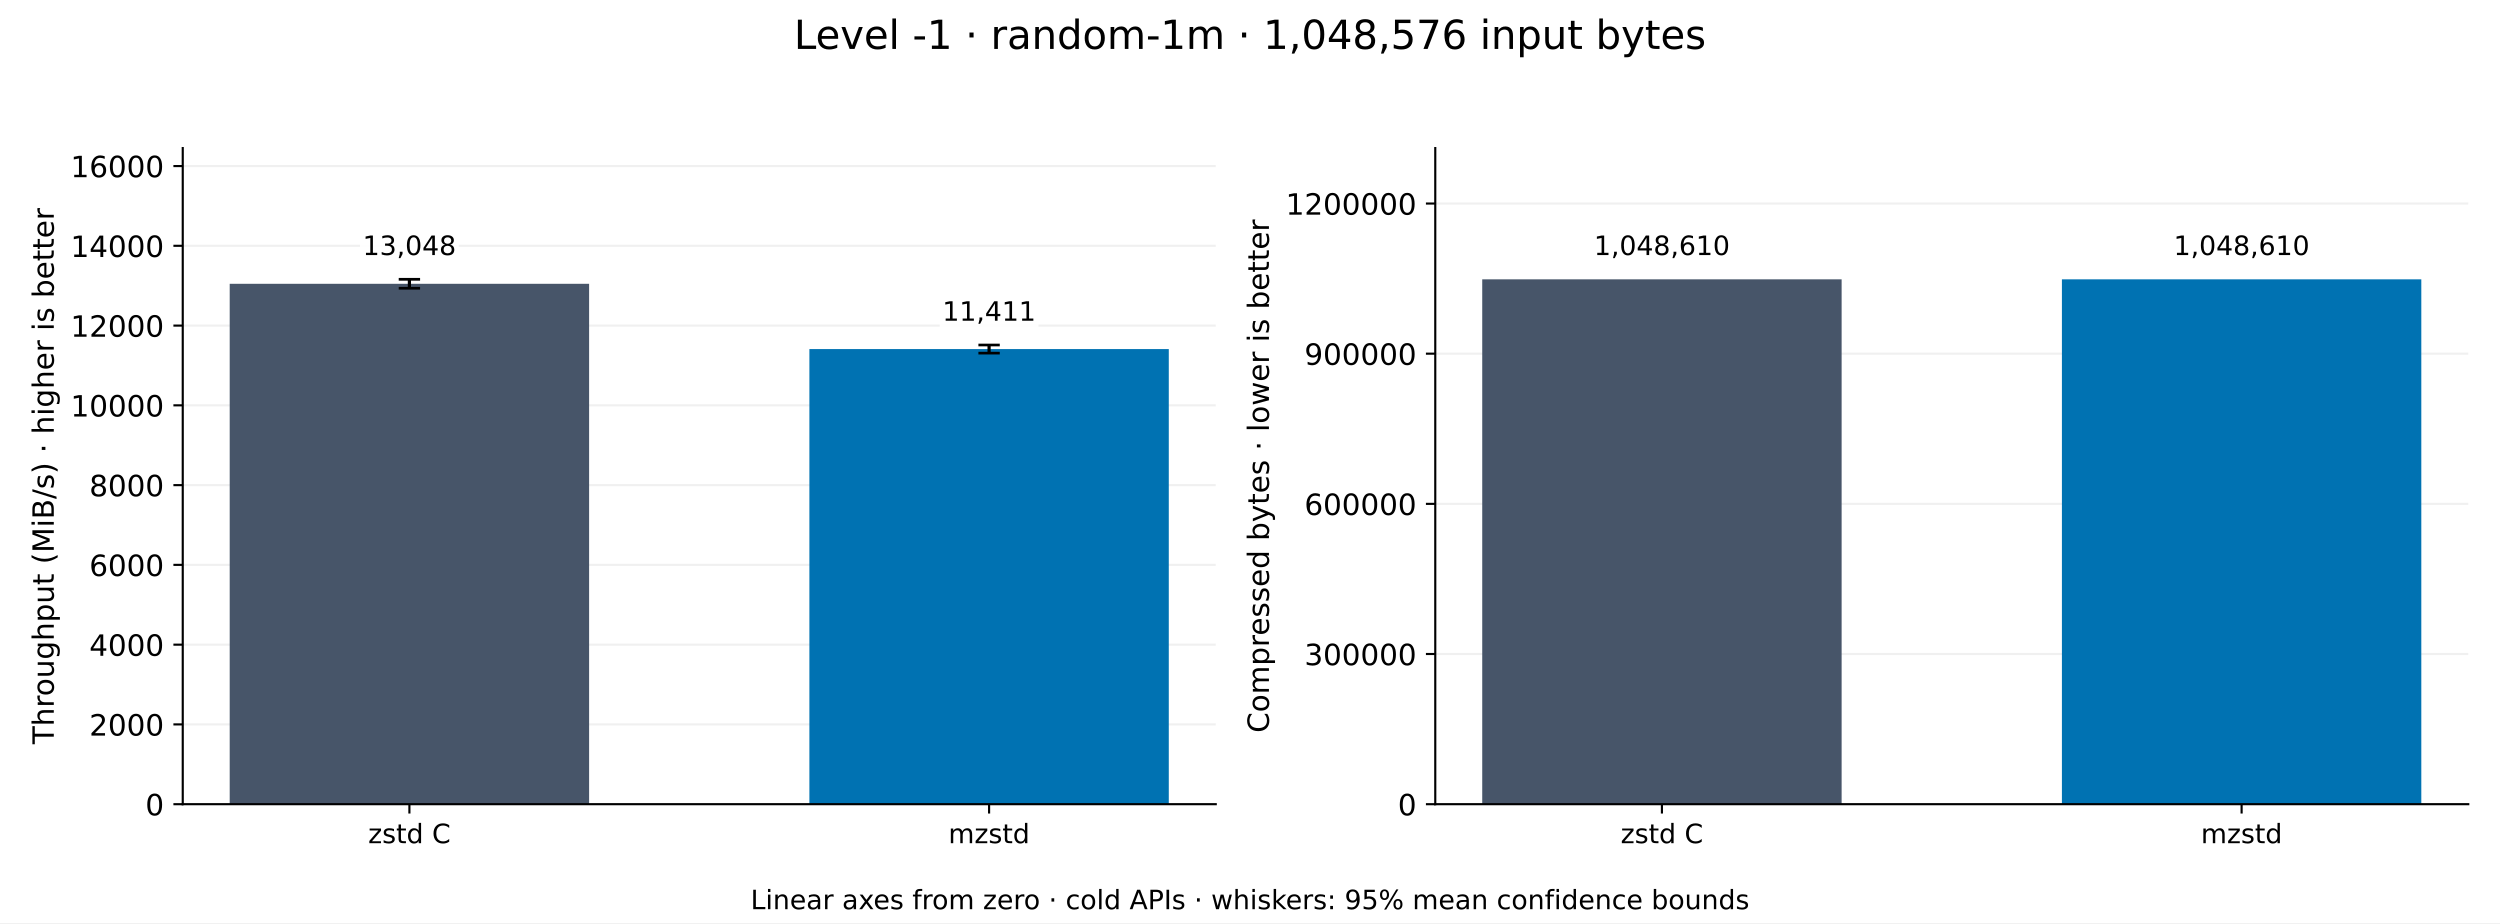
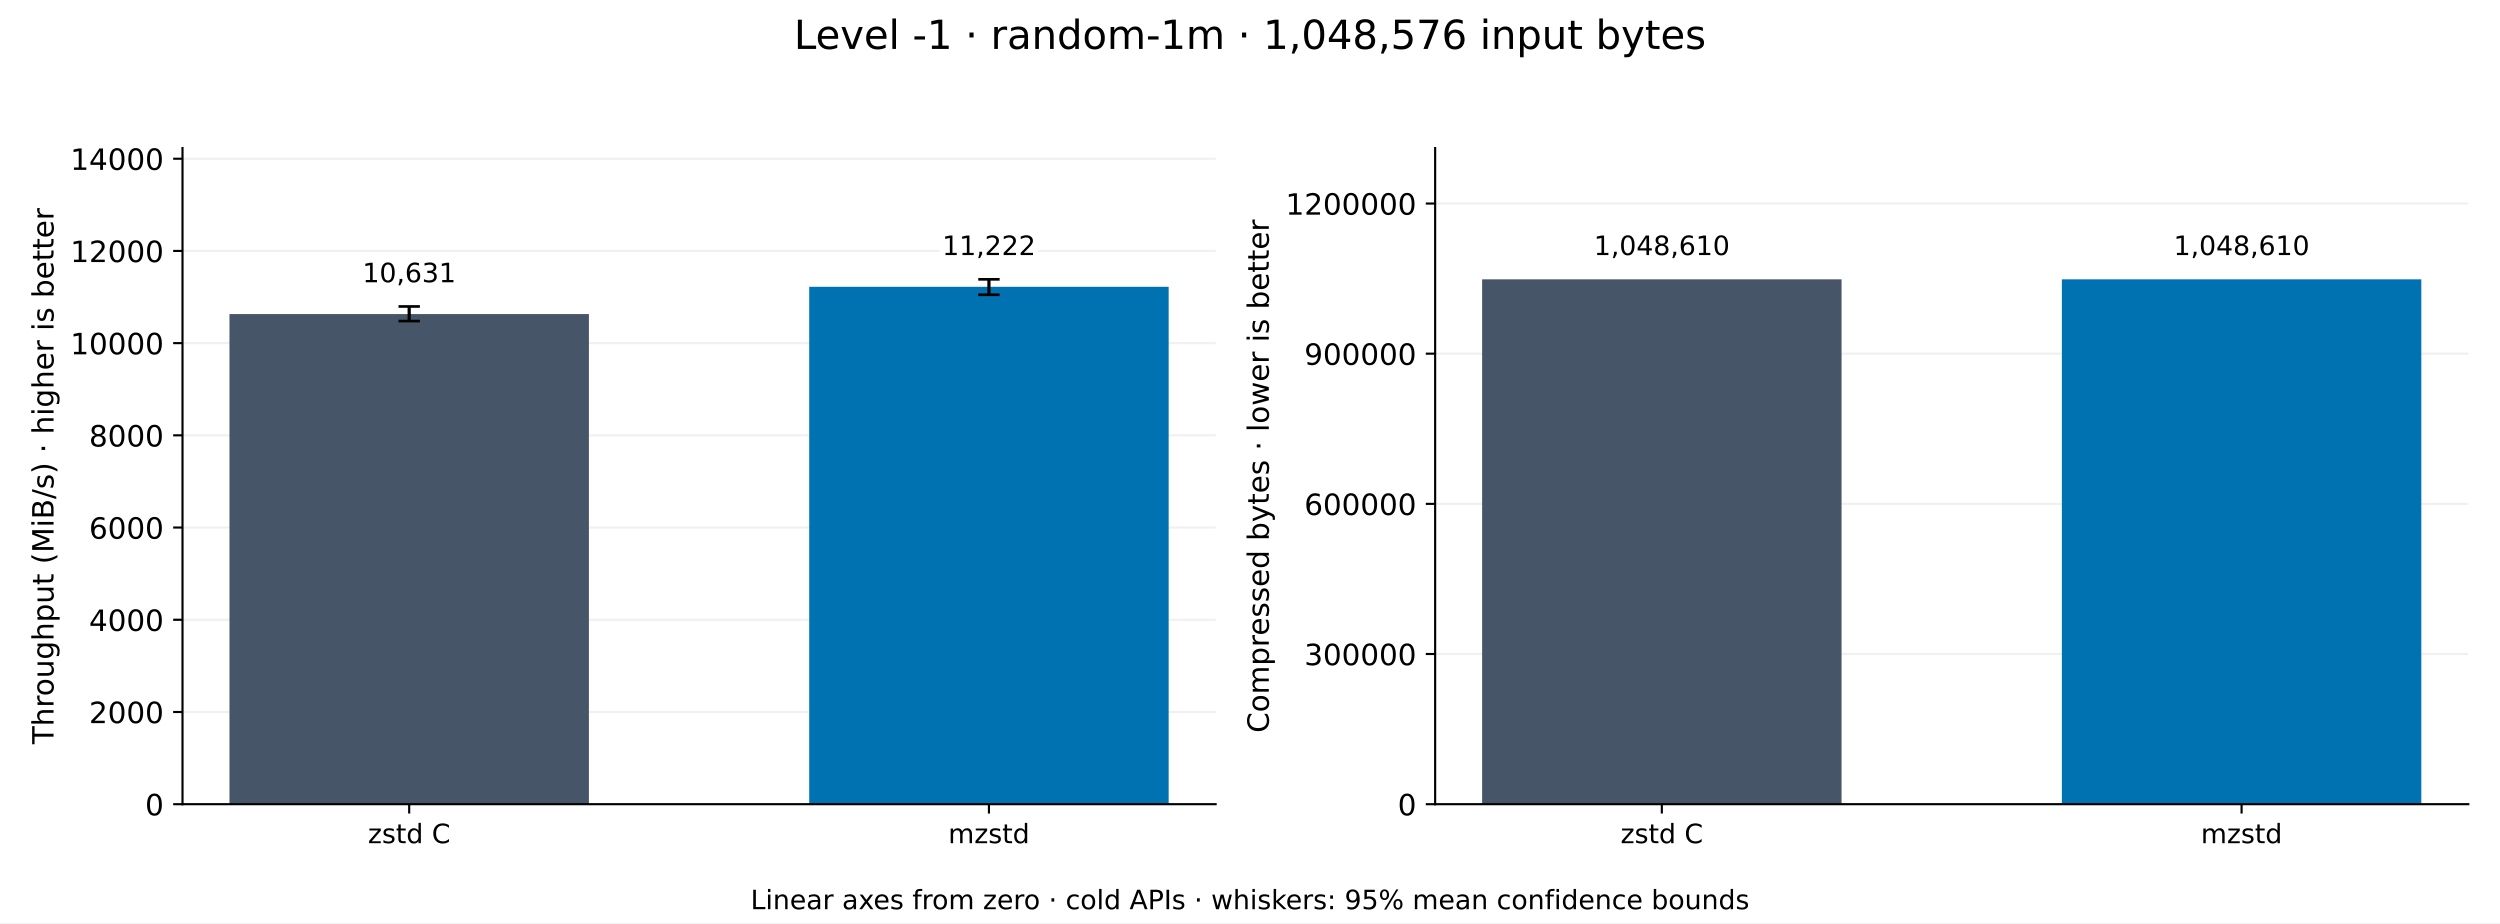
<svg xmlns="http://www.w3.org/2000/svg" xmlns:xlink="http://www.w3.org/1999/xlink" width="936pt" height="345.6pt" viewBox="0 0 936 345.6" version="1.1">
  <defs>
    <style type="text/css">*{stroke-linejoin: round; stroke-linecap: butt}</style>
  </defs>
  <g id="figure_1">
    <g id="patch_1">
      <path d="M 0 345.6 L 936 345.6 L 936 0 L 0 0 z " style="fill: #ffffff" />
    </g>
    <g id="axes_1">
      <g id="patch_2">
-         <path d="M 68.42 301.088 L 455.175 301.088 L 455.175 55.44 L 68.42 55.44 z " style="fill: #ffffff" />
+         <path d="M 68.33 301.088 L 455.13 301.088 L 455.13 55.442 L 68.33 55.442 z " style="fill: #ffffff" />
      </g>
      <g id="matplotlib.axis_1">
        <g id="xtick_1">
          <g id="line2d_1">
            <defs>
              <path id="mcbfd24ea1b" d="M 0 0 L 0 3.5 " style="stroke: #000000; stroke-width: 0.8" />
            </defs>
            <g>
-               <use xlink:href="#mcbfd24ea1b" x="153.28" y="301.088" style="stroke: #000000; stroke-width: 0.8" />
+               <use xlink:href="#mcbfd24ea1b" x="153.2" y="301.088" style="stroke: #000000; stroke-width: 0.8" />
            </g>
          </g>
          <g id="text_1">
-             <text style="font-size: 10px; font-family: 'DejaVu Sans', 'Bitstream Vera Sans', 'Computer Modern Sans Serif', 'Lucida Grande', 'Verdana', 'Geneva', 'Lucid', 'Arial', 'Helvetica', 'Avant Garde', sans-serif; text-anchor: middle" x="153.28" y="315.686" transform="rotate(-0 153.2804 315.6864)">zstd C</text>
+             <text style="font-size: 10px; font-family: 'DejaVu Sans', 'Bitstream Vera Sans', 'Computer Modern Sans Serif', 'Lucida Grande', 'Verdana', 'Geneva', 'Lucid', 'Arial', 'Helvetica', 'Avant Garde', sans-serif; text-anchor: middle" x="153.2" y="315.686" transform="rotate(-0 153.2003 315.6864)">zstd C</text>
          </g>
        </g>
        <g id="xtick_2">
          <g id="line2d_2">
            <g>
-               <use xlink:href="#mcbfd24ea1b" x="370.315" y="301.088" style="stroke: #000000; stroke-width: 0.8" />
+               <use xlink:href="#mcbfd24ea1b" x="370.26" y="301.088" style="stroke: #000000; stroke-width: 0.8" />
            </g>
          </g>
          <g id="text_2">
-             <text style="font-size: 10px; font-family: 'DejaVu Sans', 'Bitstream Vera Sans', 'Computer Modern Sans Serif', 'Lucida Grande', 'Verdana', 'Geneva', 'Lucid', 'Arial', 'Helvetica', 'Avant Garde', sans-serif; text-anchor: middle" x="370.315" y="315.686" transform="rotate(-0 370.3146 315.6864)">mzstd</text>
+             <text style="font-size: 10px; font-family: 'DejaVu Sans', 'Bitstream Vera Sans', 'Computer Modern Sans Serif', 'Lucida Grande', 'Verdana', 'Geneva', 'Lucid', 'Arial', 'Helvetica', 'Avant Garde', sans-serif; text-anchor: middle" x="370.26" y="315.686" transform="rotate(-0 370.2597 315.6864)">mzstd</text>
          </g>
        </g>
      </g>
      <g id="matplotlib.axis_2">
        <g id="ytick_1">
          <g id="line2d_3">
-             <path d="M 68.42 301.088 L 455.175 301.088 " clip-path="url(#pec006d192c)" style="fill: none; stroke: #b0b0b0; stroke-opacity: 0.18; stroke-width: 0.8; stroke-linecap: square" />
+             <path d="M 68.33 301.088 L 455.13 301.088 " clip-path="url(#pdc3f6efc85)" style="fill: none; stroke: #b0b0b0; stroke-opacity: 0.18; stroke-width: 0.8; stroke-linecap: square" />
          </g>
          <g id="line2d_4">
            <defs>
              <path id="m862e928616" d="M 0 0 L -3.5 0 " style="stroke: #000000; stroke-width: 0.8" />
            </defs>
            <g>
-               <use xlink:href="#m862e928616" x="68.42" y="301.088" style="stroke: #000000; stroke-width: 0.8" />
+               <use xlink:href="#m862e928616" x="68.33" y="301.088" style="stroke: #000000; stroke-width: 0.8" />
            </g>
          </g>
          <g id="text_3">
-             <text style="font-size: 11px; font-family: 'DejaVu Sans', 'Bitstream Vera Sans', 'Computer Modern Sans Serif', 'Lucida Grande', 'Verdana', 'Geneva', 'Lucid', 'Arial', 'Helvetica', 'Avant Garde', sans-serif; text-anchor: end" x="61.42" y="305.267" transform="rotate(-0 61.42 305.2671)">0</text>
+             <text style="font-size: 11px; font-family: 'DejaVu Sans', 'Bitstream Vera Sans', 'Computer Modern Sans Serif', 'Lucida Grande', 'Verdana', 'Geneva', 'Lucid', 'Arial', 'Helvetica', 'Avant Garde', sans-serif; text-anchor: end" x="61.33" y="305.267" transform="rotate(-0 61.33 305.2671)">0</text>
          </g>
        </g>
        <g id="ytick_2">
          <g id="line2d_5">
-             <path d="M 68.42 271.223 L 455.175 271.223 " clip-path="url(#pec006d192c)" style="fill: none; stroke: #b0b0b0; stroke-opacity: 0.18; stroke-width: 0.8; stroke-linecap: square" />
+             <path d="M 68.33 266.565 L 455.13 266.565 " clip-path="url(#pdc3f6efc85)" style="fill: none; stroke: #b0b0b0; stroke-opacity: 0.18; stroke-width: 0.8; stroke-linecap: square" />
          </g>
          <g id="line2d_6">
            <g>
-               <use xlink:href="#m862e928616" x="68.42" y="271.223" style="stroke: #000000; stroke-width: 0.8" />
+               <use xlink:href="#m862e928616" x="68.33" y="266.565" style="stroke: #000000; stroke-width: 0.8" />
            </g>
          </g>
          <g id="text_4">
-             <text style="font-size: 11px; font-family: 'DejaVu Sans', 'Bitstream Vera Sans', 'Computer Modern Sans Serif', 'Lucida Grande', 'Verdana', 'Geneva', 'Lucid', 'Arial', 'Helvetica', 'Avant Garde', sans-serif; text-anchor: end" x="61.42" y="275.402" transform="rotate(-0 61.42 275.4022)">2000</text>
+             <text style="font-size: 11px; font-family: 'DejaVu Sans', 'Bitstream Vera Sans', 'Computer Modern Sans Serif', 'Lucida Grande', 'Verdana', 'Geneva', 'Lucid', 'Arial', 'Helvetica', 'Avant Garde', sans-serif; text-anchor: end" x="61.33" y="270.744" transform="rotate(-0 61.33 270.7443)">2000</text>
          </g>
        </g>
        <g id="ytick_3">
          <g id="line2d_7">
-             <path d="M 68.42 241.358 L 455.175 241.358 " clip-path="url(#pec006d192c)" style="fill: none; stroke: #b0b0b0; stroke-opacity: 0.18; stroke-width: 0.8; stroke-linecap: square" />
+             <path d="M 68.33 232.042 L 455.13 232.042 " clip-path="url(#pdc3f6efc85)" style="fill: none; stroke: #b0b0b0; stroke-opacity: 0.18; stroke-width: 0.8; stroke-linecap: square" />
          </g>
          <g id="line2d_8">
            <g>
-               <use xlink:href="#m862e928616" x="68.42" y="241.358" style="stroke: #000000; stroke-width: 0.8" />
+               <use xlink:href="#m862e928616" x="68.33" y="232.042" style="stroke: #000000; stroke-width: 0.8" />
            </g>
          </g>
          <g id="text_5">
-             <text style="font-size: 11px; font-family: 'DejaVu Sans', 'Bitstream Vera Sans', 'Computer Modern Sans Serif', 'Lucida Grande', 'Verdana', 'Geneva', 'Lucid', 'Arial', 'Helvetica', 'Avant Garde', sans-serif; text-anchor: end" x="61.42" y="245.537" transform="rotate(-0 61.42 245.5373)">4000</text>
+             <text style="font-size: 11px; font-family: 'DejaVu Sans', 'Bitstream Vera Sans', 'Computer Modern Sans Serif', 'Lucida Grande', 'Verdana', 'Geneva', 'Lucid', 'Arial', 'Helvetica', 'Avant Garde', sans-serif; text-anchor: end" x="61.33" y="236.221" transform="rotate(-0 61.33 236.2214)">4000</text>
          </g>
        </g>
        <g id="ytick_4">
          <g id="line2d_9">
-             <path d="M 68.42 211.493 L 455.175 211.493 " clip-path="url(#pec006d192c)" style="fill: none; stroke: #b0b0b0; stroke-opacity: 0.18; stroke-width: 0.8; stroke-linecap: square" />
+             <path d="M 68.33 197.519 L 455.13 197.519 " clip-path="url(#pdc3f6efc85)" style="fill: none; stroke: #b0b0b0; stroke-opacity: 0.18; stroke-width: 0.8; stroke-linecap: square" />
          </g>
          <g id="line2d_10">
            <g>
-               <use xlink:href="#m862e928616" x="68.42" y="211.493" style="stroke: #000000; stroke-width: 0.8" />
+               <use xlink:href="#m862e928616" x="68.33" y="197.519" style="stroke: #000000; stroke-width: 0.8" />
            </g>
          </g>
          <g id="text_6">
-             <text style="font-size: 11px; font-family: 'DejaVu Sans', 'Bitstream Vera Sans', 'Computer Modern Sans Serif', 'Lucida Grande', 'Verdana', 'Geneva', 'Lucid', 'Arial', 'Helvetica', 'Avant Garde', sans-serif; text-anchor: end" x="61.42" y="215.672" transform="rotate(-0 61.42 215.6724)">6000</text>
+             <text style="font-size: 11px; font-family: 'DejaVu Sans', 'Bitstream Vera Sans', 'Computer Modern Sans Serif', 'Lucida Grande', 'Verdana', 'Geneva', 'Lucid', 'Arial', 'Helvetica', 'Avant Garde', sans-serif; text-anchor: end" x="61.33" y="201.699" transform="rotate(-0 61.33 201.6985)">6000</text>
          </g>
        </g>
        <g id="ytick_5">
          <g id="line2d_11">
-             <path d="M 68.42 181.628 L 455.175 181.628 " clip-path="url(#pec006d192c)" style="fill: none; stroke: #b0b0b0; stroke-opacity: 0.18; stroke-width: 0.8; stroke-linecap: square" />
+             <path d="M 68.33 162.997 L 455.13 162.997 " clip-path="url(#pdc3f6efc85)" style="fill: none; stroke: #b0b0b0; stroke-opacity: 0.18; stroke-width: 0.8; stroke-linecap: square" />
          </g>
          <g id="line2d_12">
            <g>
-               <use xlink:href="#m862e928616" x="68.42" y="181.628" style="stroke: #000000; stroke-width: 0.8" />
+               <use xlink:href="#m862e928616" x="68.33" y="162.997" style="stroke: #000000; stroke-width: 0.8" />
            </g>
          </g>
          <g id="text_7">
-             <text style="font-size: 11px; font-family: 'DejaVu Sans', 'Bitstream Vera Sans', 'Computer Modern Sans Serif', 'Lucida Grande', 'Verdana', 'Geneva', 'Lucid', 'Arial', 'Helvetica', 'Avant Garde', sans-serif; text-anchor: end" x="61.42" y="185.807" transform="rotate(-0 61.42 185.8075)">8000</text>
+             <text style="font-size: 11px; font-family: 'DejaVu Sans', 'Bitstream Vera Sans', 'Computer Modern Sans Serif', 'Lucida Grande', 'Verdana', 'Geneva', 'Lucid', 'Arial', 'Helvetica', 'Avant Garde', sans-serif; text-anchor: end" x="61.33" y="167.176" transform="rotate(-0 61.33 167.1757)">8000</text>
          </g>
        </g>
        <g id="ytick_6">
          <g id="line2d_13">
-             <path d="M 68.42 151.763 L 455.175 151.763 " clip-path="url(#pec006d192c)" style="fill: none; stroke: #b0b0b0; stroke-opacity: 0.18; stroke-width: 0.8; stroke-linecap: square" />
+             <path d="M 68.33 128.474 L 455.13 128.474 " clip-path="url(#pdc3f6efc85)" style="fill: none; stroke: #b0b0b0; stroke-opacity: 0.18; stroke-width: 0.8; stroke-linecap: square" />
          </g>
          <g id="line2d_14">
            <g>
-               <use xlink:href="#m862e928616" x="68.42" y="151.763" style="stroke: #000000; stroke-width: 0.8" />
+               <use xlink:href="#m862e928616" x="68.33" y="128.474" style="stroke: #000000; stroke-width: 0.8" />
            </g>
          </g>
          <g id="text_8">
-             <text style="font-size: 11px; font-family: 'DejaVu Sans', 'Bitstream Vera Sans', 'Computer Modern Sans Serif', 'Lucida Grande', 'Verdana', 'Geneva', 'Lucid', 'Arial', 'Helvetica', 'Avant Garde', sans-serif; text-anchor: end" x="61.42" y="155.943" transform="rotate(-0 61.42 155.9426)">10000</text>
+             <text style="font-size: 11px; font-family: 'DejaVu Sans', 'Bitstream Vera Sans', 'Computer Modern Sans Serif', 'Lucida Grande', 'Verdana', 'Geneva', 'Lucid', 'Arial', 'Helvetica', 'Avant Garde', sans-serif; text-anchor: end" x="61.33" y="132.653" transform="rotate(-0 61.33 132.6528)">10000</text>
          </g>
        </g>
        <g id="ytick_7">
          <g id="line2d_15">
-             <path d="M 68.42 121.898 L 455.175 121.898 " clip-path="url(#pec006d192c)" style="fill: none; stroke: #b0b0b0; stroke-opacity: 0.18; stroke-width: 0.8; stroke-linecap: square" />
+             <path d="M 68.33 93.951 L 455.13 93.951 " clip-path="url(#pdc3f6efc85)" style="fill: none; stroke: #b0b0b0; stroke-opacity: 0.18; stroke-width: 0.8; stroke-linecap: square" />
          </g>
          <g id="line2d_16">
            <g>
-               <use xlink:href="#m862e928616" x="68.42" y="121.898" style="stroke: #000000; stroke-width: 0.8" />
+               <use xlink:href="#m862e928616" x="68.33" y="93.951" style="stroke: #000000; stroke-width: 0.8" />
            </g>
          </g>
          <g id="text_9">
-             <text style="font-size: 11px; font-family: 'DejaVu Sans', 'Bitstream Vera Sans', 'Computer Modern Sans Serif', 'Lucida Grande', 'Verdana', 'Geneva', 'Lucid', 'Arial', 'Helvetica', 'Avant Garde', sans-serif; text-anchor: end" x="61.42" y="126.078" transform="rotate(-0 61.42 126.0776)">12000</text>
+             <text style="font-size: 11px; font-family: 'DejaVu Sans', 'Bitstream Vera Sans', 'Computer Modern Sans Serif', 'Lucida Grande', 'Verdana', 'Geneva', 'Lucid', 'Arial', 'Helvetica', 'Avant Garde', sans-serif; text-anchor: end" x="61.33" y="98.13" transform="rotate(-0 61.33 98.12993)">12000</text>
          </g>
        </g>
        <g id="ytick_8">
          <g id="line2d_17">
-             <path d="M 68.42 92.034 L 455.175 92.034 " clip-path="url(#pec006d192c)" style="fill: none; stroke: #b0b0b0; stroke-opacity: 0.18; stroke-width: 0.8; stroke-linecap: square" />
+             <path d="M 68.33 59.428 L 455.13 59.428 " clip-path="url(#pdc3f6efc85)" style="fill: none; stroke: #b0b0b0; stroke-opacity: 0.18; stroke-width: 0.8; stroke-linecap: square" />
          </g>
          <g id="line2d_18">
            <g>
-               <use xlink:href="#m862e928616" x="68.42" y="92.034" style="stroke: #000000; stroke-width: 0.8" />
+               <use xlink:href="#m862e928616" x="68.33" y="59.428" style="stroke: #000000; stroke-width: 0.8" />
            </g>
          </g>
          <g id="text_10">
-             <text style="font-size: 11px; font-family: 'DejaVu Sans', 'Bitstream Vera Sans', 'Computer Modern Sans Serif', 'Lucida Grande', 'Verdana', 'Geneva', 'Lucid', 'Arial', 'Helvetica', 'Avant Garde', sans-serif; text-anchor: end" x="61.42" y="96.213" transform="rotate(-0 61.42 96.21272)">14000</text>
-           </g>
-         </g>
-         <g id="ytick_9">
-           <g id="line2d_19">
-             <path d="M 68.42 62.169 L 455.175 62.169 " clip-path="url(#pec006d192c)" style="fill: none; stroke: #b0b0b0; stroke-opacity: 0.18; stroke-width: 0.8; stroke-linecap: square" />
-           </g>
-           <g id="line2d_20">
-             <g>
-               <use xlink:href="#m862e928616" x="68.42" y="62.169" style="stroke: #000000; stroke-width: 0.8" />
-             </g>
-           </g>
-           <g id="text_11">
-             <text style="font-size: 11px; font-family: 'DejaVu Sans', 'Bitstream Vera Sans', 'Computer Modern Sans Serif', 'Lucida Grande', 'Verdana', 'Geneva', 'Lucid', 'Arial', 'Helvetica', 'Avant Garde', sans-serif; text-anchor: end" x="61.42" y="66.348" transform="rotate(-0 61.42 66.34781)">16000</text>
-           </g>
-         </g>
-         <g id="text_12">
-           <text style="font-size: 11px; font-family: 'DejaVu Sans', 'Bitstream Vera Sans', 'Computer Modern Sans Serif', 'Lucida Grande', 'Verdana', 'Geneva', 'Lucid', 'Arial', 'Helvetica', 'Avant Garde', sans-serif; text-anchor: middle" x="20.139" y="178.264" transform="rotate(-90 20.13859 178.264)">Throughput (MiB/s) · higher is better</text>
+             <text style="font-size: 11px; font-family: 'DejaVu Sans', 'Bitstream Vera Sans', 'Computer Modern Sans Serif', 'Lucida Grande', 'Verdana', 'Geneva', 'Lucid', 'Arial', 'Helvetica', 'Avant Garde', sans-serif; text-anchor: end" x="61.33" y="63.607" transform="rotate(-0 61.33 63.60707)">14000</text>
+           </g>
+         </g>
+         <g id="text_11">
+           <text style="font-size: 11px; font-family: 'DejaVu Sans', 'Bitstream Vera Sans', 'Computer Modern Sans Serif', 'Lucida Grande', 'Verdana', 'Geneva', 'Lucid', 'Arial', 'Helvetica', 'Avant Garde', sans-serif; text-anchor: middle" x="20.049" y="178.265" transform="rotate(-90 20.04859 178.2651)">Throughput (MiB/s) · higher is better</text>
        </g>
      </g>
      <g id="patch_3">
-         <path d="M 86 301.088 L 220.561 301.088 L 220.561 106.254 L 86 106.254 z " clip-path="url(#pec006d192c)" style="fill: #475569" />
+         <path d="M 85.912 301.088 L 220.489 301.088 L 220.489 117.581 L 85.912 117.581 z " clip-path="url(#pdc3f6efc85)" style="fill: #475569" />
      </g>
      <g id="patch_4">
-         <path d="M 303.034 301.088 L 437.595 301.088 L 437.595 130.7 L 303.034 130.7 z " clip-path="url(#pec006d192c)" style="fill: #0072b2" />
+         <path d="M 302.971 301.088 L 437.548 301.088 L 437.548 107.382 L 302.971 107.382 z " clip-path="url(#pdc3f6efc85)" style="fill: #0072b2" />
      </g>
      <g id="LineCollection_1">
-         <path d="M 153.28 107.918 L 153.28 104.57 " clip-path="url(#pec006d192c)" style="fill: none; stroke: #000000; stroke-width: 1.2" />
-         <path d="M 370.315 132.22 L 370.315 129.162 " clip-path="url(#pec006d192c)" style="fill: none; stroke: #000000; stroke-width: 1.2" />
-       </g>
-       <g id="line2d_21">
+         <path d="M 153.2 120.208 L 153.2 114.752 " clip-path="url(#pdc3f6efc85)" style="fill: none; stroke: #000000; stroke-width: 1.2" />
+         <path d="M 370.26 110.36 L 370.26 104.571 " clip-path="url(#pdc3f6efc85)" style="fill: none; stroke: #000000; stroke-width: 1.2" />
+       </g>
+       <g id="line2d_19">
        <defs>
          <path id="mf7f69e77f0" d="M 4 0 L -4 -0 " style="stroke: #000000" />
        </defs>
-         <g clip-path="url(#pec006d192c)">
-           <use xlink:href="#mf7f69e77f0" x="153.28" y="107.918" style="fill: #1f77b4; stroke: #000000" />
-           <use xlink:href="#mf7f69e77f0" x="370.315" y="132.22" style="fill: #1f77b4; stroke: #000000" />
-         </g>
-       </g>
-       <g id="line2d_22">
-         <g clip-path="url(#pec006d192c)">
-           <use xlink:href="#mf7f69e77f0" x="153.28" y="104.57" style="fill: #1f77b4; stroke: #000000" />
-           <use xlink:href="#mf7f69e77f0" x="370.315" y="129.162" style="fill: #1f77b4; stroke: #000000" />
+         <g clip-path="url(#pdc3f6efc85)">
+           <use xlink:href="#mf7f69e77f0" x="153.2" y="120.208" style="fill: #1f77b4; stroke: #000000" />
+           <use xlink:href="#mf7f69e77f0" x="370.26" y="110.36" style="fill: #1f77b4; stroke: #000000" />
+         </g>
+       </g>
+       <g id="line2d_20">
+         <g clip-path="url(#pdc3f6efc85)">
+           <use xlink:href="#mf7f69e77f0" x="153.2" y="114.752" style="fill: #1f77b4; stroke: #000000" />
+           <use xlink:href="#mf7f69e77f0" x="370.26" y="104.571" style="fill: #1f77b4; stroke: #000000" />
        </g>
      </g>
      <g id="patch_5">
-         <path d="M 68.42 301.088 L 68.42 55.44 " style="fill: none; stroke: #000000; stroke-width: 0.8; stroke-linejoin: miter; stroke-linecap: square" />
+         <path d="M 68.33 301.088 L 68.33 55.442 " style="fill: none; stroke: #000000; stroke-width: 0.8; stroke-linejoin: miter; stroke-linecap: square" />
      </g>
      <g id="patch_6">
-         <path d="M 68.42 301.088 L 455.175 301.088 " style="fill: none; stroke: #000000; stroke-width: 0.8; stroke-linejoin: miter; stroke-linecap: square" />
+         <path d="M 68.33 301.088 L 455.13 301.088 " style="fill: none; stroke: #000000; stroke-width: 0.8; stroke-linejoin: miter; stroke-linecap: square" />
+       </g>
+       <g id="text_12">
+         <g id="patch_7">
+           <path d="M 134.705 108.752 L 171.696 108.752 L 171.696 97.074 L 134.705 97.074 z " style="fill: #ffffff; opacity: 0.9" />
+         </g>
+         <text style="font-size: 10px; font-family: 'DejaVu Sans', 'Bitstream Vera Sans', 'Computer Modern Sans Serif', 'Lucida Grande', 'Verdana', 'Geneva', 'Lucid', 'Arial', 'Helvetica', 'Avant Garde', sans-serif; text-anchor: middle" x="153.2" y="105.672" transform="rotate(-0 153.2003 105.6724)">10,631</text>
      </g>
      <g id="text_13">
-         <g id="patch_7">
-           <path d="M 134.785 98.57 L 171.776 98.57 L 171.776 86.891 L 134.785 86.891 z " style="fill: #ffffff; opacity: 0.9" />
-         </g>
-         <text style="font-size: 10px; font-family: 'DejaVu Sans', 'Bitstream Vera Sans', 'Computer Modern Sans Serif', 'Lucida Grande', 'Verdana', 'Geneva', 'Lucid', 'Arial', 'Helvetica', 'Avant Garde', sans-serif; text-anchor: middle" x="153.28" y="95.49" transform="rotate(-0 153.2804 95.48991)">13,048</text>
-       </g>
-       <g id="text_14">
        <g id="patch_8">
-           <path d="M 351.819 123.162 L 388.81 123.162 L 388.81 111.484 L 351.819 111.484 z " style="fill: #ffffff; opacity: 0.9" />
-         </g>
-         <text style="font-size: 10px; font-family: 'DejaVu Sans', 'Bitstream Vera Sans', 'Computer Modern Sans Serif', 'Lucida Grande', 'Verdana', 'Geneva', 'Lucid', 'Arial', 'Helvetica', 'Avant Garde', sans-serif; text-anchor: middle" x="370.315" y="120.082" transform="rotate(-0 370.3146 120.0824)">11,411</text>
+           <path d="M 351.764 98.571 L 388.755 98.571 L 388.755 86.893 L 351.764 86.893 z " style="fill: #ffffff; opacity: 0.9" />
+         </g>
+         <text style="font-size: 10px; font-family: 'DejaVu Sans', 'Bitstream Vera Sans', 'Computer Modern Sans Serif', 'Lucida Grande', 'Verdana', 'Geneva', 'Lucid', 'Arial', 'Helvetica', 'Avant Garde', sans-serif; text-anchor: middle" x="370.26" y="95.492" transform="rotate(-0 370.2597 95.49168)">11,222</text>
      </g>
    </g>
    <g id="axes_2">
      <g id="patch_9">
-         <path d="M 537.365 301.088 L 924.12 301.088 L 924.12 55.44 L 537.365 55.44 z " style="fill: #ffffff" />
+         <path d="M 537.32 301.088 L 924.12 301.088 L 924.12 55.442 L 537.32 55.442 z " style="fill: #ffffff" />
      </g>
      <g id="matplotlib.axis_3">
        <g id="xtick_3">
+           <g id="line2d_21">
+             <g>
+               <use xlink:href="#mcbfd24ea1b" x="622.19" y="301.088" style="stroke: #000000; stroke-width: 0.8" />
+             </g>
+           </g>
+           <g id="text_14">
+             <text style="font-size: 10px; font-family: 'DejaVu Sans', 'Bitstream Vera Sans', 'Computer Modern Sans Serif', 'Lucida Grande', 'Verdana', 'Geneva', 'Lucid', 'Arial', 'Helvetica', 'Avant Garde', sans-serif; text-anchor: middle" x="622.19" y="315.686" transform="rotate(-0 622.1903 315.6864)">zstd C</text>
+           </g>
+         </g>
+         <g id="xtick_4">
+           <g id="line2d_22">
+             <g>
+               <use xlink:href="#mcbfd24ea1b" x="839.25" y="301.088" style="stroke: #000000; stroke-width: 0.8" />
+             </g>
+           </g>
+           <g id="text_15">
+             <text style="font-size: 10px; font-family: 'DejaVu Sans', 'Bitstream Vera Sans', 'Computer Modern Sans Serif', 'Lucida Grande', 'Verdana', 'Geneva', 'Lucid', 'Arial', 'Helvetica', 'Avant Garde', sans-serif; text-anchor: middle" x="839.25" y="315.686" transform="rotate(-0 839.2497 315.6864)">mzstd</text>
+           </g>
+         </g>
+       </g>
+       <g id="matplotlib.axis_4">
+         <g id="ytick_9">
          <g id="line2d_23">
-             <g>
-               <use xlink:href="#mcbfd24ea1b" x="622.225" y="301.088" style="stroke: #000000; stroke-width: 0.8" />
-             </g>
-           </g>
-           <g id="text_15">
-             <text style="font-size: 10px; font-family: 'DejaVu Sans', 'Bitstream Vera Sans', 'Computer Modern Sans Serif', 'Lucida Grande', 'Verdana', 'Geneva', 'Lucid', 'Arial', 'Helvetica', 'Avant Garde', sans-serif; text-anchor: middle" x="622.225" y="315.686" transform="rotate(-0 622.2254 315.6864)">zstd C</text>
-           </g>
-         </g>
-         <g id="xtick_4">
+             <path d="M 537.32 301.088 L 924.12 301.088 " clip-path="url(#p7c8dab9a5c)" style="fill: none; stroke: #b0b0b0; stroke-opacity: 0.18; stroke-width: 0.8; stroke-linecap: square" />
+           </g>
          <g id="line2d_24">
            <g>
-               <use xlink:href="#mcbfd24ea1b" x="839.26" y="301.088" style="stroke: #000000; stroke-width: 0.8" />
+               <use xlink:href="#m862e928616" x="537.32" y="301.088" style="stroke: #000000; stroke-width: 0.8" />
            </g>
          </g>
          <g id="text_16">
-             <text style="font-size: 10px; font-family: 'DejaVu Sans', 'Bitstream Vera Sans', 'Computer Modern Sans Serif', 'Lucida Grande', 'Verdana', 'Geneva', 'Lucid', 'Arial', 'Helvetica', 'Avant Garde', sans-serif; text-anchor: middle" x="839.26" y="315.686" transform="rotate(-0 839.2596 315.6864)">mzstd</text>
-           </g>
-         </g>
-       </g>
-       <g id="matplotlib.axis_4">
+             <text style="font-size: 11px; font-family: 'DejaVu Sans', 'Bitstream Vera Sans', 'Computer Modern Sans Serif', 'Lucida Grande', 'Verdana', 'Geneva', 'Lucid', 'Arial', 'Helvetica', 'Avant Garde', sans-serif; text-anchor: end" x="530.32" y="305.267" transform="rotate(-0 530.32 305.2671)">0</text>
+           </g>
+         </g>
        <g id="ytick_10">
          <g id="line2d_25">
-             <path d="M 537.365 301.088 L 924.12 301.088 " clip-path="url(#pd7bfedde57)" style="fill: none; stroke: #b0b0b0; stroke-opacity: 0.18; stroke-width: 0.8; stroke-linecap: square" />
+             <path d="M 537.32 244.866 L 924.12 244.866 " clip-path="url(#p7c8dab9a5c)" style="fill: none; stroke: #b0b0b0; stroke-opacity: 0.18; stroke-width: 0.8; stroke-linecap: square" />
          </g>
          <g id="line2d_26">
            <g>
-               <use xlink:href="#m862e928616" x="537.365" y="301.088" style="stroke: #000000; stroke-width: 0.8" />
+               <use xlink:href="#m862e928616" x="537.32" y="244.866" style="stroke: #000000; stroke-width: 0.8" />
            </g>
          </g>
          <g id="text_17">
-             <text style="font-size: 11px; font-family: 'DejaVu Sans', 'Bitstream Vera Sans', 'Computer Modern Sans Serif', 'Lucida Grande', 'Verdana', 'Geneva', 'Lucid', 'Arial', 'Helvetica', 'Avant Garde', sans-serif; text-anchor: end" x="530.365" y="305.267" transform="rotate(-0 530.365 305.2671)">0</text>
+             <text style="font-size: 11px; font-family: 'DejaVu Sans', 'Bitstream Vera Sans', 'Computer Modern Sans Serif', 'Lucida Grande', 'Verdana', 'Geneva', 'Lucid', 'Arial', 'Helvetica', 'Avant Garde', sans-serif; text-anchor: end" x="530.32" y="249.045" transform="rotate(-0 530.32 249.0451)">300000</text>
          </g>
        </g>
        <g id="ytick_11">
          <g id="line2d_27">
-             <path d="M 537.365 244.865 L 924.12 244.865 " clip-path="url(#pd7bfedde57)" style="fill: none; stroke: #b0b0b0; stroke-opacity: 0.18; stroke-width: 0.8; stroke-linecap: square" />
+             <path d="M 537.32 188.644 L 924.12 188.644 " clip-path="url(#p7c8dab9a5c)" style="fill: none; stroke: #b0b0b0; stroke-opacity: 0.18; stroke-width: 0.8; stroke-linecap: square" />
          </g>
          <g id="line2d_28">
            <g>
-               <use xlink:href="#m862e928616" x="537.365" y="244.865" style="stroke: #000000; stroke-width: 0.8" />
+               <use xlink:href="#m862e928616" x="537.32" y="188.644" style="stroke: #000000; stroke-width: 0.8" />
            </g>
          </g>
          <g id="text_18">
-             <text style="font-size: 11px; font-family: 'DejaVu Sans', 'Bitstream Vera Sans', 'Computer Modern Sans Serif', 'Lucida Grande', 'Verdana', 'Geneva', 'Lucid', 'Arial', 'Helvetica', 'Avant Garde', sans-serif; text-anchor: end" x="530.365" y="249.045" transform="rotate(-0 530.365 249.0446)">300000</text>
+             <text style="font-size: 11px; font-family: 'DejaVu Sans', 'Bitstream Vera Sans', 'Computer Modern Sans Serif', 'Lucida Grande', 'Verdana', 'Geneva', 'Lucid', 'Arial', 'Helvetica', 'Avant Garde', sans-serif; text-anchor: end" x="530.32" y="192.823" transform="rotate(-0 530.32 192.8231)">600000</text>
          </g>
        </g>
        <g id="ytick_12">
          <g id="line2d_29">
-             <path d="M 537.365 188.643 L 924.12 188.643 " clip-path="url(#pd7bfedde57)" style="fill: none; stroke: #b0b0b0; stroke-opacity: 0.18; stroke-width: 0.8; stroke-linecap: square" />
+             <path d="M 537.32 132.422 L 924.12 132.422 " clip-path="url(#p7c8dab9a5c)" style="fill: none; stroke: #b0b0b0; stroke-opacity: 0.18; stroke-width: 0.8; stroke-linecap: square" />
          </g>
          <g id="line2d_30">
            <g>
-               <use xlink:href="#m862e928616" x="537.365" y="188.643" style="stroke: #000000; stroke-width: 0.8" />
+               <use xlink:href="#m862e928616" x="537.32" y="132.422" style="stroke: #000000; stroke-width: 0.8" />
            </g>
          </g>
          <g id="text_19">
-             <text style="font-size: 11px; font-family: 'DejaVu Sans', 'Bitstream Vera Sans', 'Computer Modern Sans Serif', 'Lucida Grande', 'Verdana', 'Geneva', 'Lucid', 'Arial', 'Helvetica', 'Avant Garde', sans-serif; text-anchor: end" x="530.365" y="192.822" transform="rotate(-0 530.365 192.8221)">600000</text>
+             <text style="font-size: 11px; font-family: 'DejaVu Sans', 'Bitstream Vera Sans', 'Computer Modern Sans Serif', 'Lucida Grande', 'Verdana', 'Geneva', 'Lucid', 'Arial', 'Helvetica', 'Avant Garde', sans-serif; text-anchor: end" x="530.32" y="136.601" transform="rotate(-0 530.32 136.601)">900000</text>
          </g>
        </g>
        <g id="ytick_13">
          <g id="line2d_31">
-             <path d="M 537.365 132.42 L 924.12 132.42 " clip-path="url(#pd7bfedde57)" style="fill: none; stroke: #b0b0b0; stroke-opacity: 0.18; stroke-width: 0.8; stroke-linecap: square" />
+             <path d="M 537.32 76.2 L 924.12 76.2 " clip-path="url(#p7c8dab9a5c)" style="fill: none; stroke: #b0b0b0; stroke-opacity: 0.18; stroke-width: 0.8; stroke-linecap: square" />
          </g>
          <g id="line2d_32">
            <g>
-               <use xlink:href="#m862e928616" x="537.365" y="132.42" style="stroke: #000000; stroke-width: 0.8" />
+               <use xlink:href="#m862e928616" x="537.32" y="76.2" style="stroke: #000000; stroke-width: 0.8" />
            </g>
          </g>
          <g id="text_20">
-             <text style="font-size: 11px; font-family: 'DejaVu Sans', 'Bitstream Vera Sans', 'Computer Modern Sans Serif', 'Lucida Grande', 'Verdana', 'Geneva', 'Lucid', 'Arial', 'Helvetica', 'Avant Garde', sans-serif; text-anchor: end" x="530.365" y="136.6" transform="rotate(-0 530.365 136.5995)">900000</text>
-           </g>
-         </g>
-         <g id="ytick_14">
-           <g id="line2d_33">
-             <path d="M 537.365 76.198 L 924.12 76.198 " clip-path="url(#pd7bfedde57)" style="fill: none; stroke: #b0b0b0; stroke-opacity: 0.18; stroke-width: 0.8; stroke-linecap: square" />
-           </g>
-           <g id="line2d_34">
-             <g>
-               <use xlink:href="#m862e928616" x="537.365" y="76.198" style="stroke: #000000; stroke-width: 0.8" />
-             </g>
-           </g>
-           <g id="text_21">
-             <text style="font-size: 11px; font-family: 'DejaVu Sans', 'Bitstream Vera Sans', 'Computer Modern Sans Serif', 'Lucida Grande', 'Verdana', 'Geneva', 'Lucid', 'Arial', 'Helvetica', 'Avant Garde', sans-serif; text-anchor: end" x="530.365" y="80.377" transform="rotate(-0 530.365 80.37697)">1200000</text>
-           </g>
-         </g>
-         <g id="text_22">
-           <text style="font-size: 11px; font-family: 'DejaVu Sans', 'Bitstream Vera Sans', 'Computer Modern Sans Serif', 'Lucida Grande', 'Verdana', 'Geneva', 'Lucid', 'Arial', 'Helvetica', 'Avant Garde', sans-serif; text-anchor: middle" x="475.086" y="178.264" transform="rotate(-90 475.0861 178.264)">Compressed bytes · lower is better</text>
+             <text style="font-size: 11px; font-family: 'DejaVu Sans', 'Bitstream Vera Sans', 'Computer Modern Sans Serif', 'Lucida Grande', 'Verdana', 'Geneva', 'Lucid', 'Arial', 'Helvetica', 'Avant Garde', sans-serif; text-anchor: end" x="530.32" y="80.379" transform="rotate(-0 530.32 80.37899)">1200000</text>
+           </g>
+         </g>
+         <g id="text_21">
+           <text style="font-size: 11px; font-family: 'DejaVu Sans', 'Bitstream Vera Sans', 'Computer Modern Sans Serif', 'Lucida Grande', 'Verdana', 'Geneva', 'Lucid', 'Arial', 'Helvetica', 'Avant Garde', sans-serif; text-anchor: middle" x="475.041" y="178.265" transform="rotate(-90 475.0411 178.2651)">Compressed bytes · lower is better</text>
        </g>
      </g>
      <g id="patch_10">
-         <path d="M 554.945 301.088 L 689.506 301.088 L 689.506 104.57 L 554.945 104.57 z " clip-path="url(#pd7bfedde57)" style="fill: #475569" />
+         <path d="M 554.902 301.088 L 689.479 301.088 L 689.479 104.571 L 554.902 104.571 z " clip-path="url(#p7c8dab9a5c)" style="fill: #475569" />
      </g>
      <g id="patch_11">
-         <path d="M 771.979 301.088 L 906.54 301.088 L 906.54 104.57 L 771.979 104.57 z " clip-path="url(#pd7bfedde57)" style="fill: #0072b2" />
+         <path d="M 771.961 301.088 L 906.538 301.088 L 906.538 104.571 L 771.961 104.571 z " clip-path="url(#p7c8dab9a5c)" style="fill: #0072b2" />
      </g>
      <g id="patch_12">
-         <path d="M 537.365 301.088 L 537.365 55.44 " style="fill: none; stroke: #000000; stroke-width: 0.8; stroke-linejoin: miter; stroke-linecap: square" />
+         <path d="M 537.32 301.088 L 537.32 55.442 " style="fill: none; stroke: #000000; stroke-width: 0.8; stroke-linejoin: miter; stroke-linecap: square" />
      </g>
      <g id="patch_13">
-         <path d="M 537.365 301.088 L 924.12 301.088 " style="fill: none; stroke: #000000; stroke-width: 0.8; stroke-linejoin: miter; stroke-linecap: square" />
+         <path d="M 537.32 301.088 L 924.12 301.088 " style="fill: none; stroke: #000000; stroke-width: 0.8; stroke-linejoin: miter; stroke-linecap: square" />
+       </g>
+       <g id="text_22">
+         <g id="patch_14">
+           <path d="M 595.743 98.571 L 648.637 98.571 L 648.637 86.893 L 595.743 86.893 z " style="fill: #ffffff; opacity: 0.9" />
+         </g>
+         <text style="font-size: 10px; font-family: 'DejaVu Sans', 'Bitstream Vera Sans', 'Computer Modern Sans Serif', 'Lucida Grande', 'Verdana', 'Geneva', 'Lucid', 'Arial', 'Helvetica', 'Avant Garde', sans-serif; text-anchor: middle" x="622.19" y="95.492" transform="rotate(-0 622.1903 95.49168)">1,048,610</text>
      </g>
      <g id="text_23">
-         <g id="patch_14">
-           <path d="M 595.779 98.57 L 648.672 98.57 L 648.672 86.891 L 595.779 86.891 z " style="fill: #ffffff; opacity: 0.9" />
-         </g>
-         <text style="font-size: 10px; font-family: 'DejaVu Sans', 'Bitstream Vera Sans', 'Computer Modern Sans Serif', 'Lucida Grande', 'Verdana', 'Geneva', 'Lucid', 'Arial', 'Helvetica', 'Avant Garde', sans-serif; text-anchor: middle" x="622.225" y="95.49" transform="rotate(-0 622.2254 95.48991)">1,048,610</text>
-       </g>
-       <g id="text_24">
        <g id="patch_15">
-           <path d="M 812.813 98.57 L 865.706 98.57 L 865.706 86.891 L 812.813 86.891 z " style="fill: #ffffff; opacity: 0.9" />
-         </g>
-         <text style="font-size: 10px; font-family: 'DejaVu Sans', 'Bitstream Vera Sans', 'Computer Modern Sans Serif', 'Lucida Grande', 'Verdana', 'Geneva', 'Lucid', 'Arial', 'Helvetica', 'Avant Garde', sans-serif; text-anchor: middle" x="839.26" y="95.49" transform="rotate(-0 839.2596 95.48991)">1,048,610</text>
-       </g>
+           <path d="M 812.803 98.571 L 865.697 98.571 L 865.697 86.893 L 812.803 86.893 z " style="fill: #ffffff; opacity: 0.9" />
+         </g>
+         <text style="font-size: 10px; font-family: 'DejaVu Sans', 'Bitstream Vera Sans', 'Computer Modern Sans Serif', 'Lucida Grande', 'Verdana', 'Geneva', 'Lucid', 'Arial', 'Helvetica', 'Avant Garde', sans-serif; text-anchor: middle" x="839.25" y="95.492" transform="rotate(-0 839.2497 95.49168)">1,048,610</text>
+       </g>
+     </g>
+     <g id="text_24">
+       <text style="font-size: 15px; font-family: 'DejaVu Sans', 'Bitstream Vera Sans', 'Computer Modern Sans Serif', 'Lucida Grande', 'Verdana', 'Geneva', 'Lucid', 'Arial', 'Helvetica', 'Avant Garde', sans-serif; text-anchor: middle" x="468" y="18.31" transform="rotate(-0 468 18.30966)">Level -1 · random-1m · 1,048,576 input bytes</text>
    </g>
    <g id="text_25">
-       <text style="font-size: 15px; font-family: 'DejaVu Sans', 'Bitstream Vera Sans', 'Computer Modern Sans Serif', 'Lucida Grande', 'Verdana', 'Geneva', 'Lucid', 'Arial', 'Helvetica', 'Avant Garde', sans-serif; text-anchor: middle" x="468" y="18.31" transform="rotate(-0 468 18.30966)">Level -1 · random-1m · 1,048,576 input bytes</text>
-     </g>
-     <g id="text_26">
      <text style="font-size: 10px; font-family: 'DejaVu Sans', 'Bitstream Vera Sans', 'Computer Modern Sans Serif', 'Lucida Grande', 'Verdana', 'Geneva', 'Lucid', 'Arial', 'Helvetica', 'Avant Garde', sans-serif; text-anchor: middle" x="468" y="340.416" transform="rotate(-0 468 340.416)">Linear axes from zero · cold APIs · whiskers: 95% mean confidence bounds</text>
    </g>
  </g>
  <defs>
-     <clipPath id="pec006d192c">
-       <rect x="68.42" y="55.44" width="386.755" height="245.648" />
+     <clipPath id="pdc3f6efc85">
+       <rect x="68.33" y="55.442" width="386.8" height="245.646" />
    </clipPath>
-     <clipPath id="pd7bfedde57">
-       <rect x="537.365" y="55.44" width="386.755" height="245.648" />
+     <clipPath id="p7c8dab9a5c">
+       <rect x="537.32" y="55.442" width="386.8" height="245.646" />
    </clipPath>
  </defs>
</svg>
